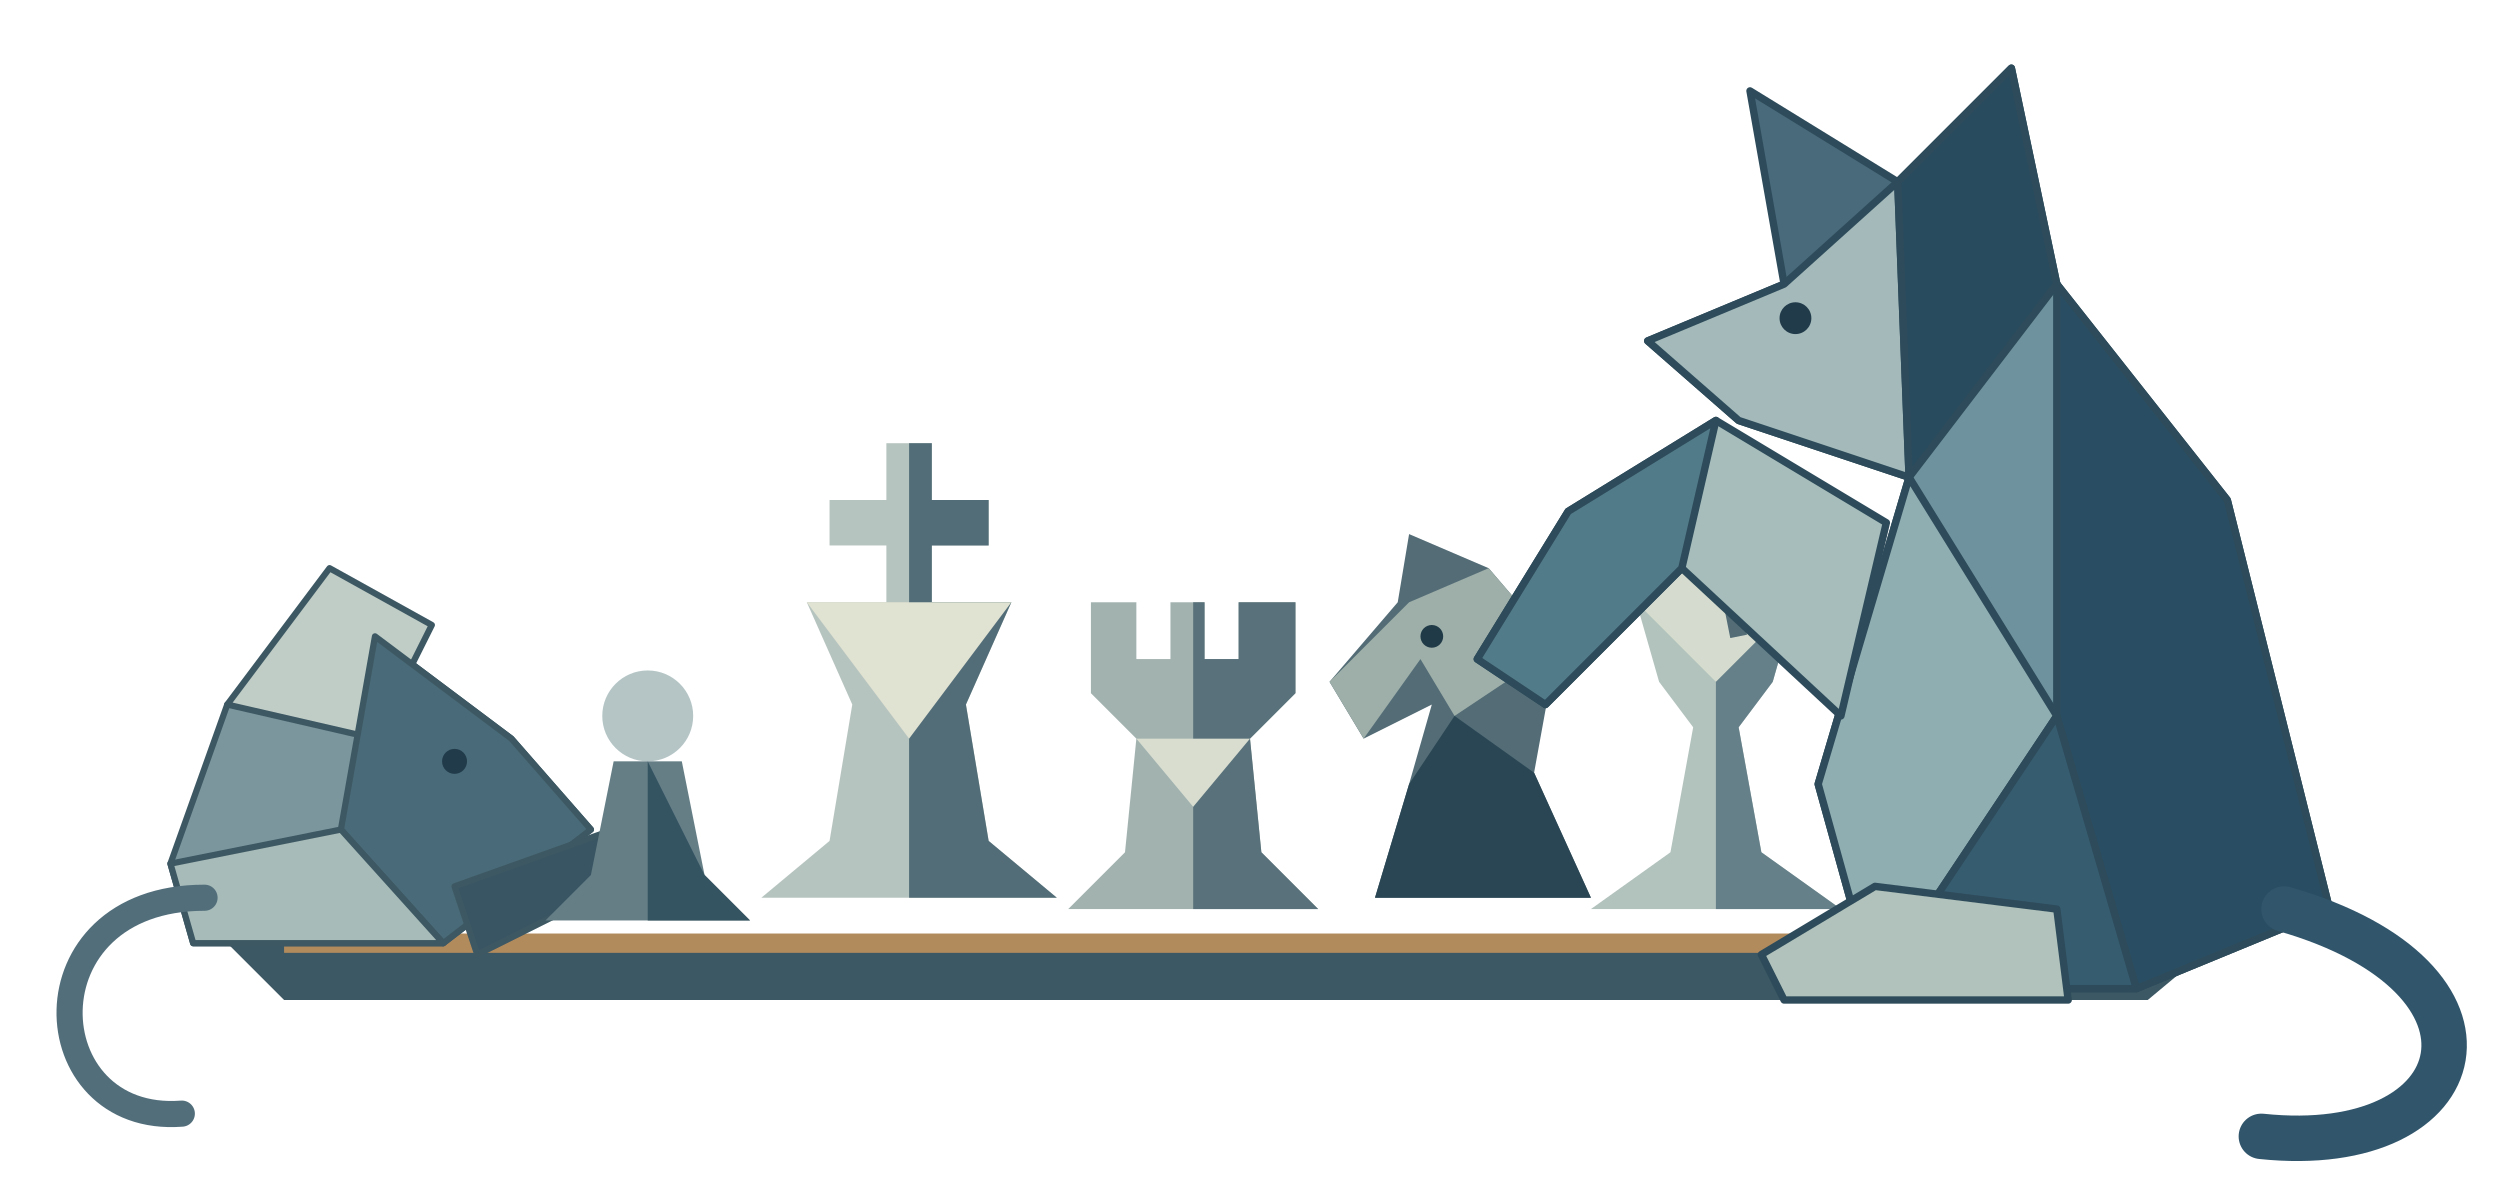
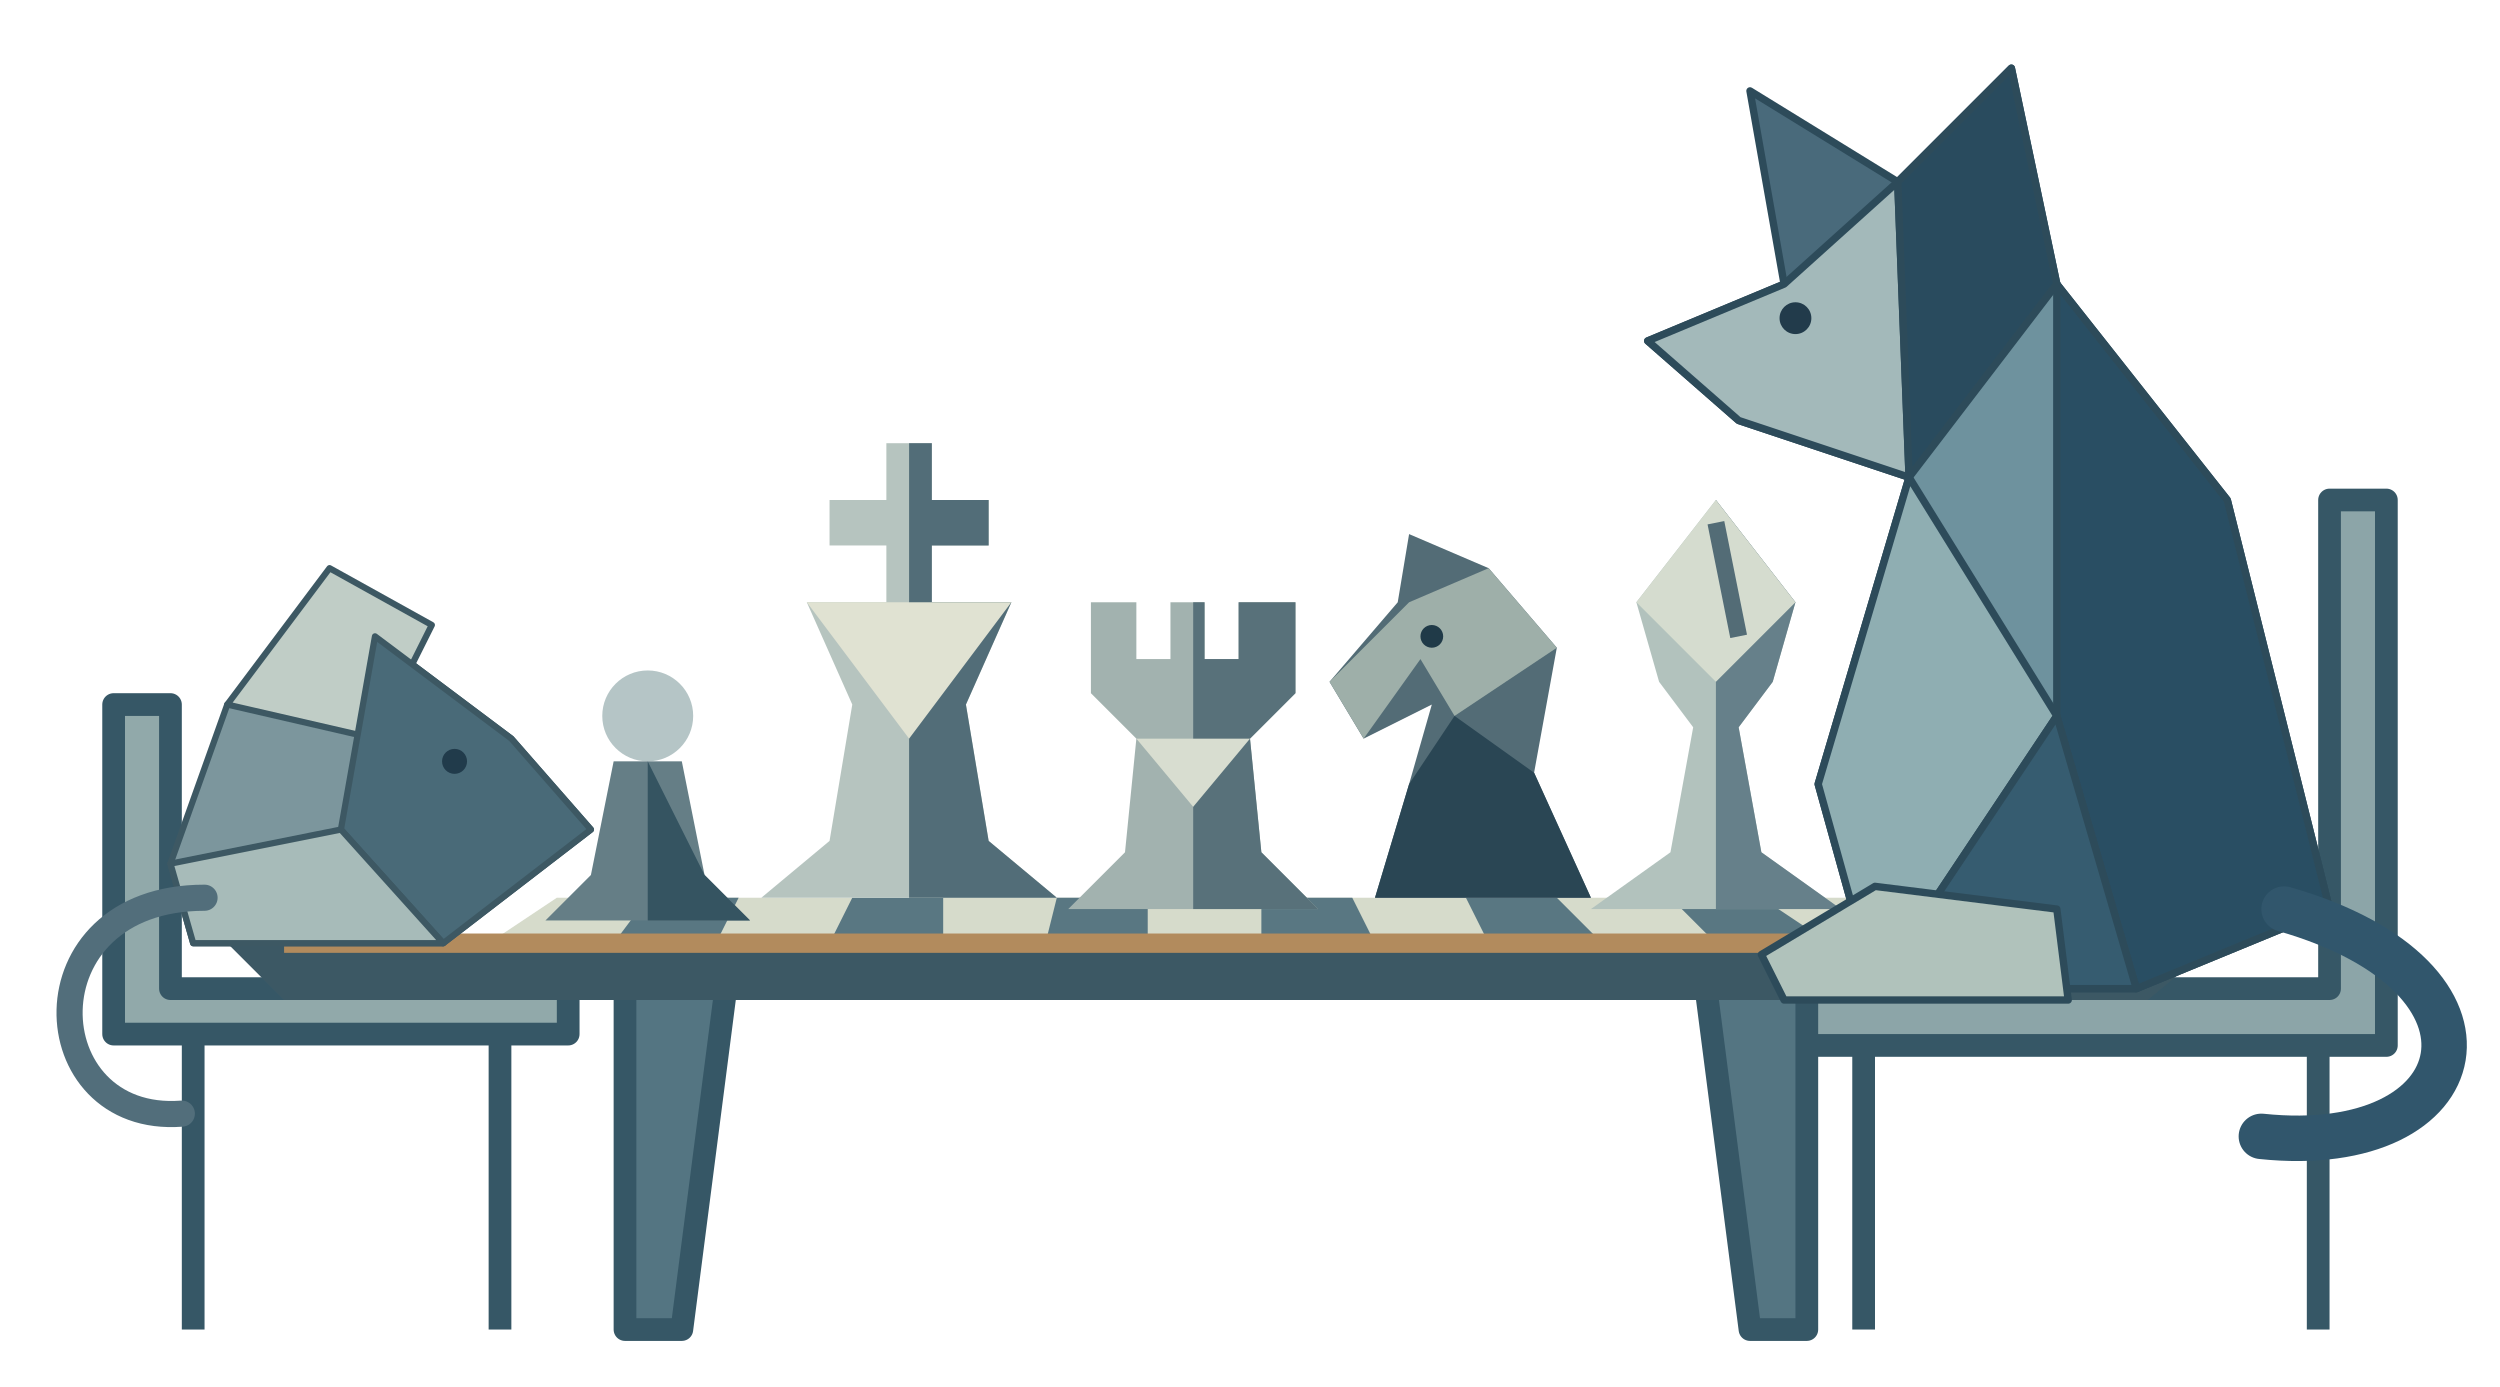
- <svg xmlns="http://www.w3.org/2000/svg" viewBox="0 0 220 104">
+ <svg xmlns="http://www.w3.org/2000/svg" xmlns:xlink="http://www.w3.org/1999/xlink" viewBox="0 0 220 122">
  <defs>
    <g id="pawn">
      <circle cy="-19" r="4" fill="#b5c5c6" />
      <path d="m-3-15-2 10-4 4h18L5-5 3-15z" fill="#657e86" />
      <path d="M0-15 5-5 9-1H0z" fill="#355461" />
    </g>
    <g id="rook">
      <path d="M-9-29v8l4 4-1 10-5 5h22L6-7 5-17l4-4v-8H4v5H1v-5h-3v5h-3v-5z" fill="#a2b2af" />
      <path d="M0-29v27h11L6-7 5-17l4-4v-8H4v5H1v-5z" fill="#58717a" />
      <path d="m-5-17 5 6 5-6z" fill="#d8ddd0" />
    </g>
    <g id="king">
      <path d="M-2-43h4v5h5v4H2v5h7l-4 9 2 12 6 5h-26l6-5 2-12-4-9h7v-5h-5v-4h5z" fill="#b6c4bf" />
      <path d="M0-43v40h13L7-8 5-20l4-9H2v-5h5v-4H2v-5z" fill="#526d78" />
      <path d="m-9-29 9 12 9-12z" fill="#e0e2d2" />
    </g>
    <g id="knight">
      <path d="m-8-3 3-10 2-7-6 3-3-5 6-7 1-6 7 3 6 7-2 11 5 11z" fill="#536c76" />
      <path d="m-5-29 7-3 6 7-9 6-3-5-5 7-3-5z" fill="#9eafa9" />
      <path d="m-1-19 7 5 5 11H-8l3-10z" fill="#2a4654" />
      <circle cx="-3" cy="-26" r="1" fill="#203a48" />
    </g>
    <g id="bishop">
      <path d="m0-38-7 9 2 7 3 4-2 11-7 5h22L4-7 2-18l3-4 2-7z" fill="#b2c2bd" />
      <path d="M0-38v36h11L4-7 2-18l3-4 2-7z" fill="#66808a" />
      <path d="m-7-29 7 7 7-7-7-9z" fill="#d5dccf" />
      <path d="m0-36 2 10" stroke="#536c76" stroke-width="1.5" />
    </g>
  </defs>
+   <g stroke="#365766" stroke-width="2" stroke-linejoin="round">
+     <path d="M10 62v29h40v-4H15V62z" fill="#91a9aa" />
+     <path d="M17 91v26M44 91v26" />
+     <path d="M210 44v48h-52v-5h47V44z" fill="#8ca5a8" />
+     <path d="M164 92v25M204 92v25" />
+     <path d="M55 86v31h5l4-31M150 86l4 31h5V86" fill="#547582" />
+   </g>
  <path d="M20 83h175l-6 5H25z" fill="#3c5864" />
+   <path d="M49 79h115l10 4H43z" fill="#d6dbcb" />
+   <path d="M57 79h8l-2 4h-9zM75 79h8v4h-10zM93 79h8v4h-9zM111 79h8l2 4h-10zM129 79h8l4 4h-10zM147 79h8l6 4h-10z" fill="#597782" />
  <path d="M25 83h166" stroke="#b28b5d" stroke-width="1.7" />
  <g stroke="#3d5863" stroke-width=".55" stroke-linejoin="round">
    <path fill="#7c969d" d="m15 76 5-14 13-6 12 9 7 8-13 10H17z" />
    <path fill="#c0cdc6" d="m20 62 9-12 9 5-5 10z" />
    <path fill="#496a78" d="m33 56 12 9 7 8-13 10-9-10z" />
    <path fill="#a7bbb9" d="m15 76 15-3 9 10H17z" />
-     <path fill="#395563" d="m40 78 14-5 2 4-14 7z" />
  </g>
  <path d="M18 79C2 79 3 99 16 98" fill="none" stroke="#526e7b" stroke-width="2.3" stroke-linecap="round" />
  <circle cx="40" cy="67" r="1.1" fill="#213b4b" />
-   <use href="#pawn" transform="translate(57 82)" />
-   <use href="#king" transform="translate(80 82)" />
-   <use href="#rook" transform="translate(105 82)" />
-   <use href="#knight" transform="translate(129 82)" />
-   <use href="#bishop" transform="translate(151 82)" />
+   <use xlink:href="#pawn" transform="translate(57 82)" />
+   <use xlink:href="#king" transform="translate(80 82)" />
+   <use xlink:href="#rook" transform="translate(105 82)" />
+   <use xlink:href="#knight" transform="translate(129 82)" />
+   <use xlink:href="#bishop" transform="translate(151 82)" />
  <g stroke="#2d4b5a" stroke-width=".65" stroke-linejoin="round">
    <path fill="#496a7b" d="m157 25-3-17 13 8 10-10 4 19-13 17-15-5-8-7z" />
    <path fill="#a3b9ba" d="m157 25 10-9 1 26-15-5-8-7z" />
    <path fill="#294b5e" d="m167 16 10-10 4 19-13 17z" />
    <path fill="#6e929e" d="m168 42 13-17 15 19 9 36-17 7h-23l-5-18z" />
    <path fill="#294e63" d="m181 25 15 19 9 36-17 7-7-24z" />
    <path fill="#8faeb2" d="m168 42 13 21-16 24-5-18z" />
    <path fill="#365c70" d="m181 63 7 24h-23z" />
-     <path fill="#a6bdbb" d="m166 46-15-9-13 8-8 13 6 4 12-12 14 13z" />
-     <path fill="#527b89" d="m151 37-3 13-12 12-6-4 8-13z" />
    <path fill="#b0c2bb" d="m165 78-10 6 2 4h25l-1-8z" />
  </g>
  <circle cx="158" cy="28" r="1.4" fill="#223b4b" />
  <path d="M201 80c21 6 17 22-2 20" fill="none" stroke="#31566c" stroke-width="4" stroke-linecap="round" />
</svg>
